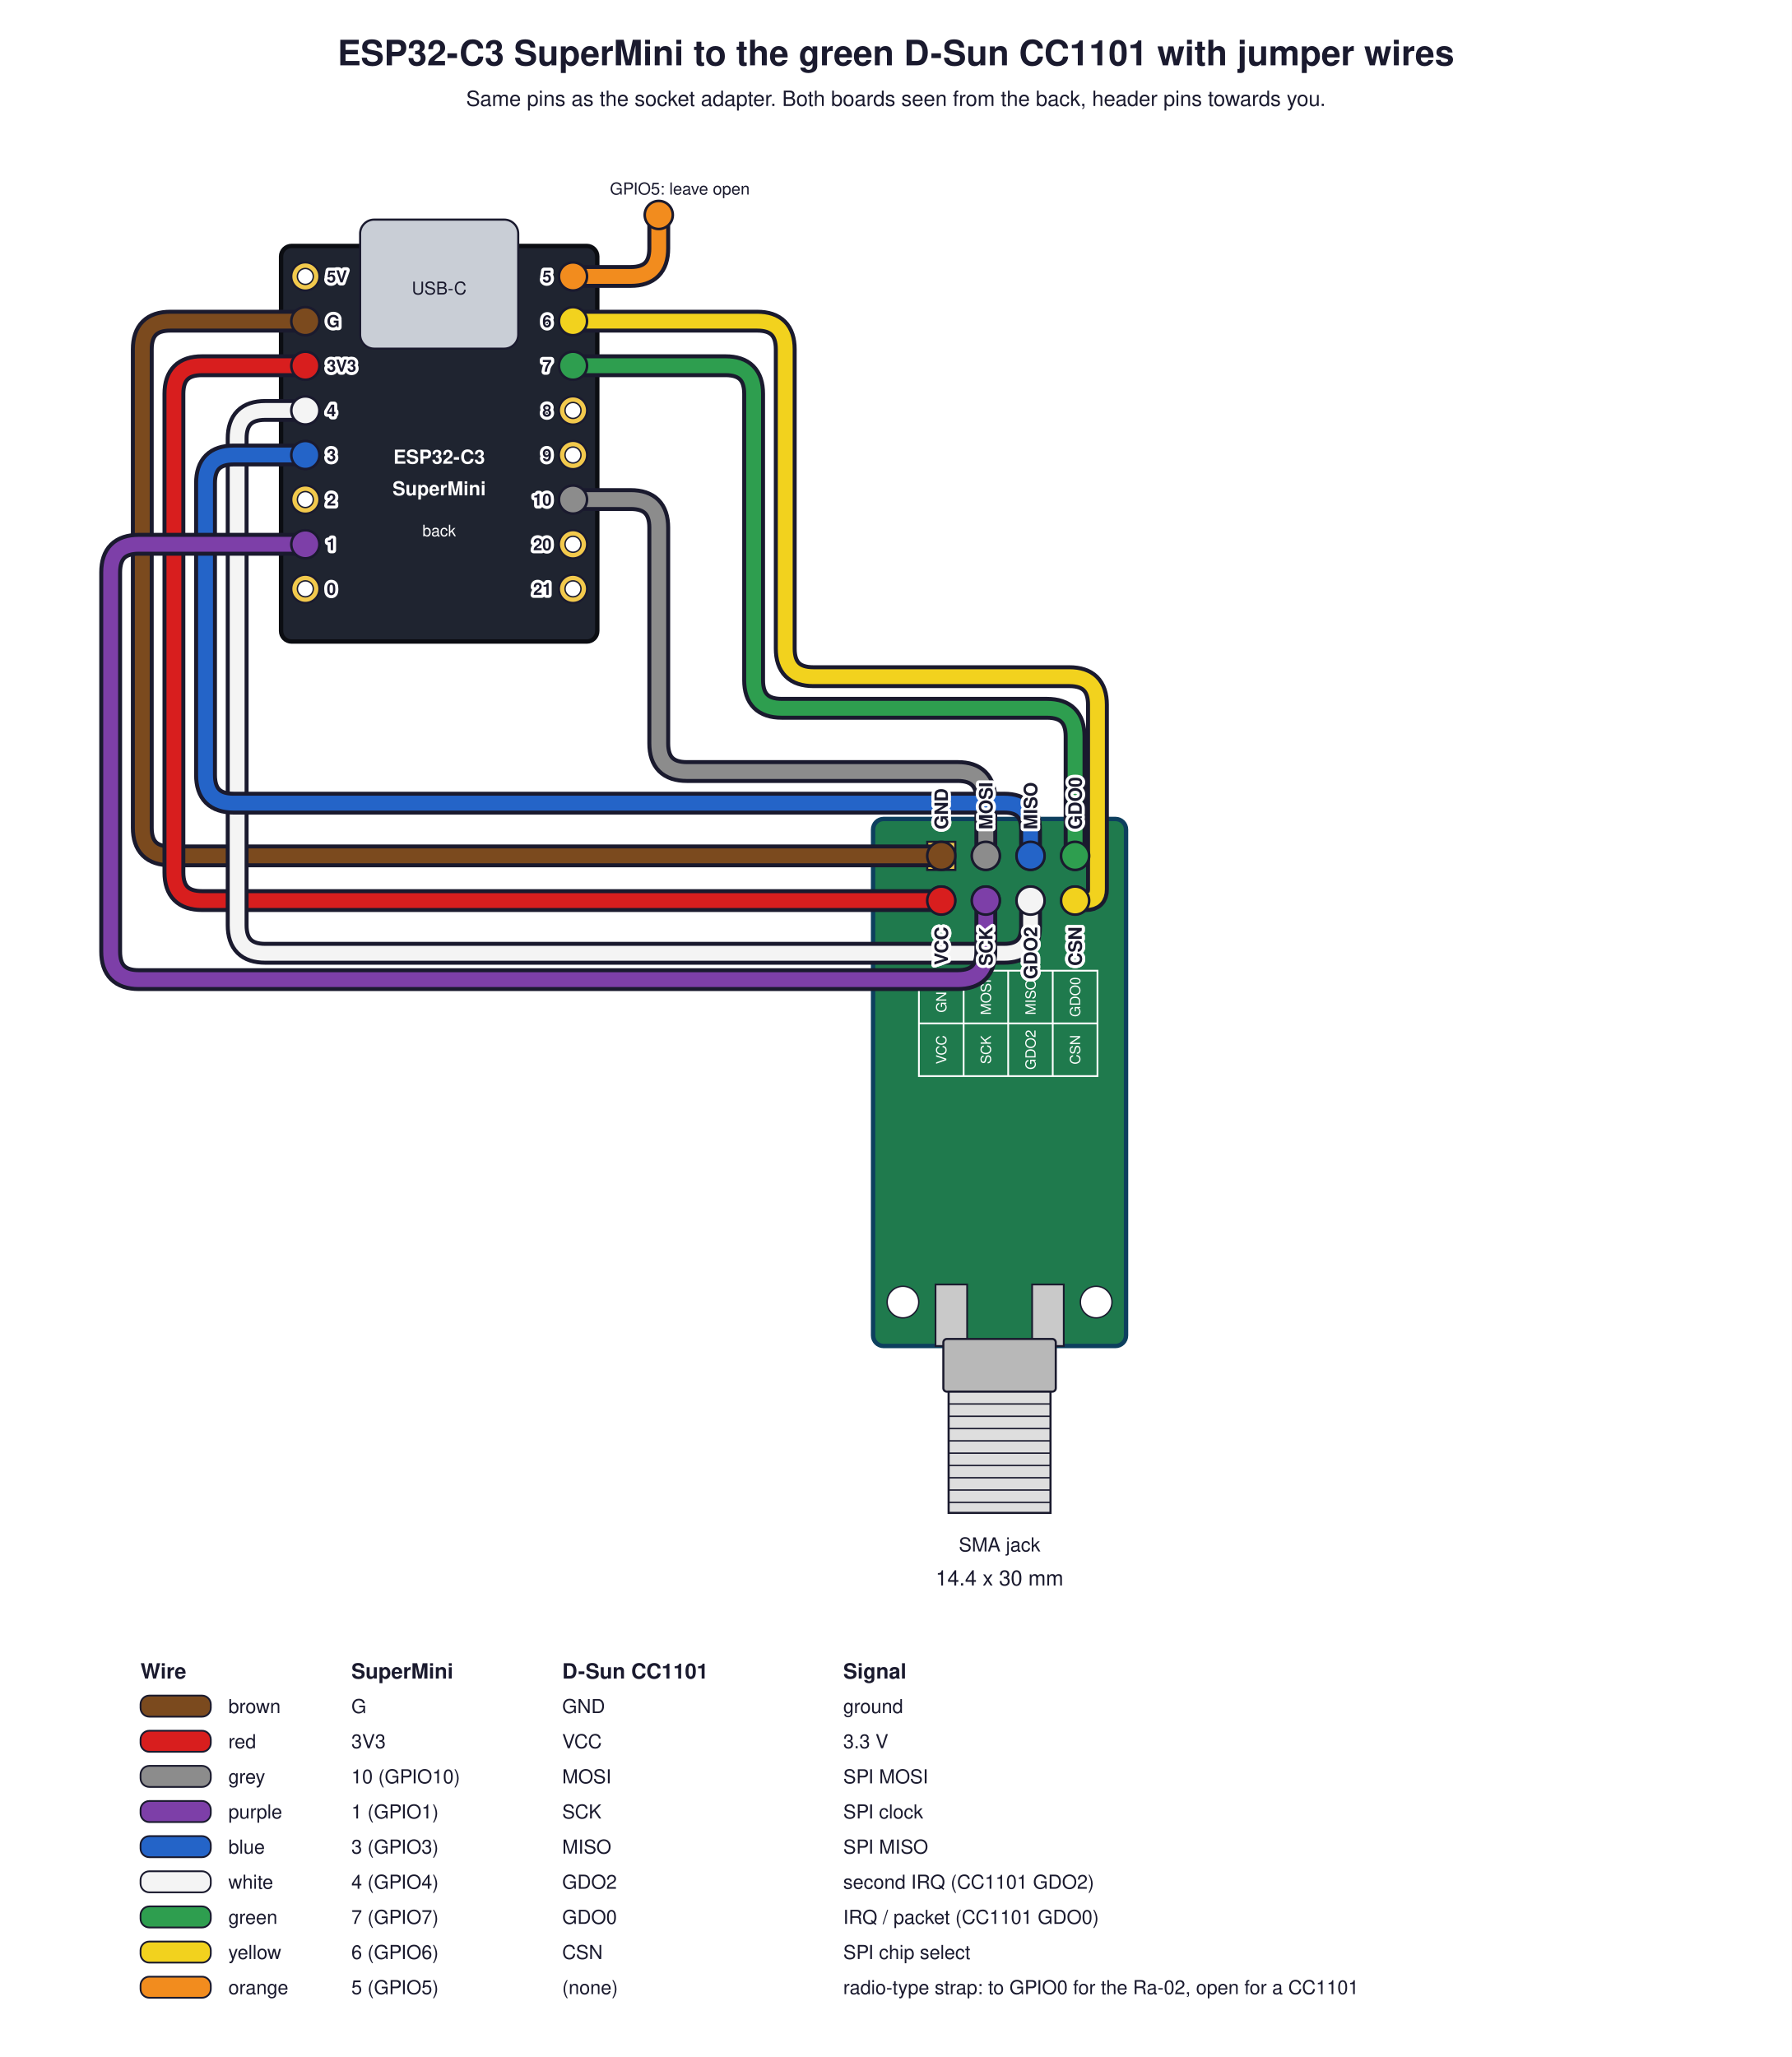
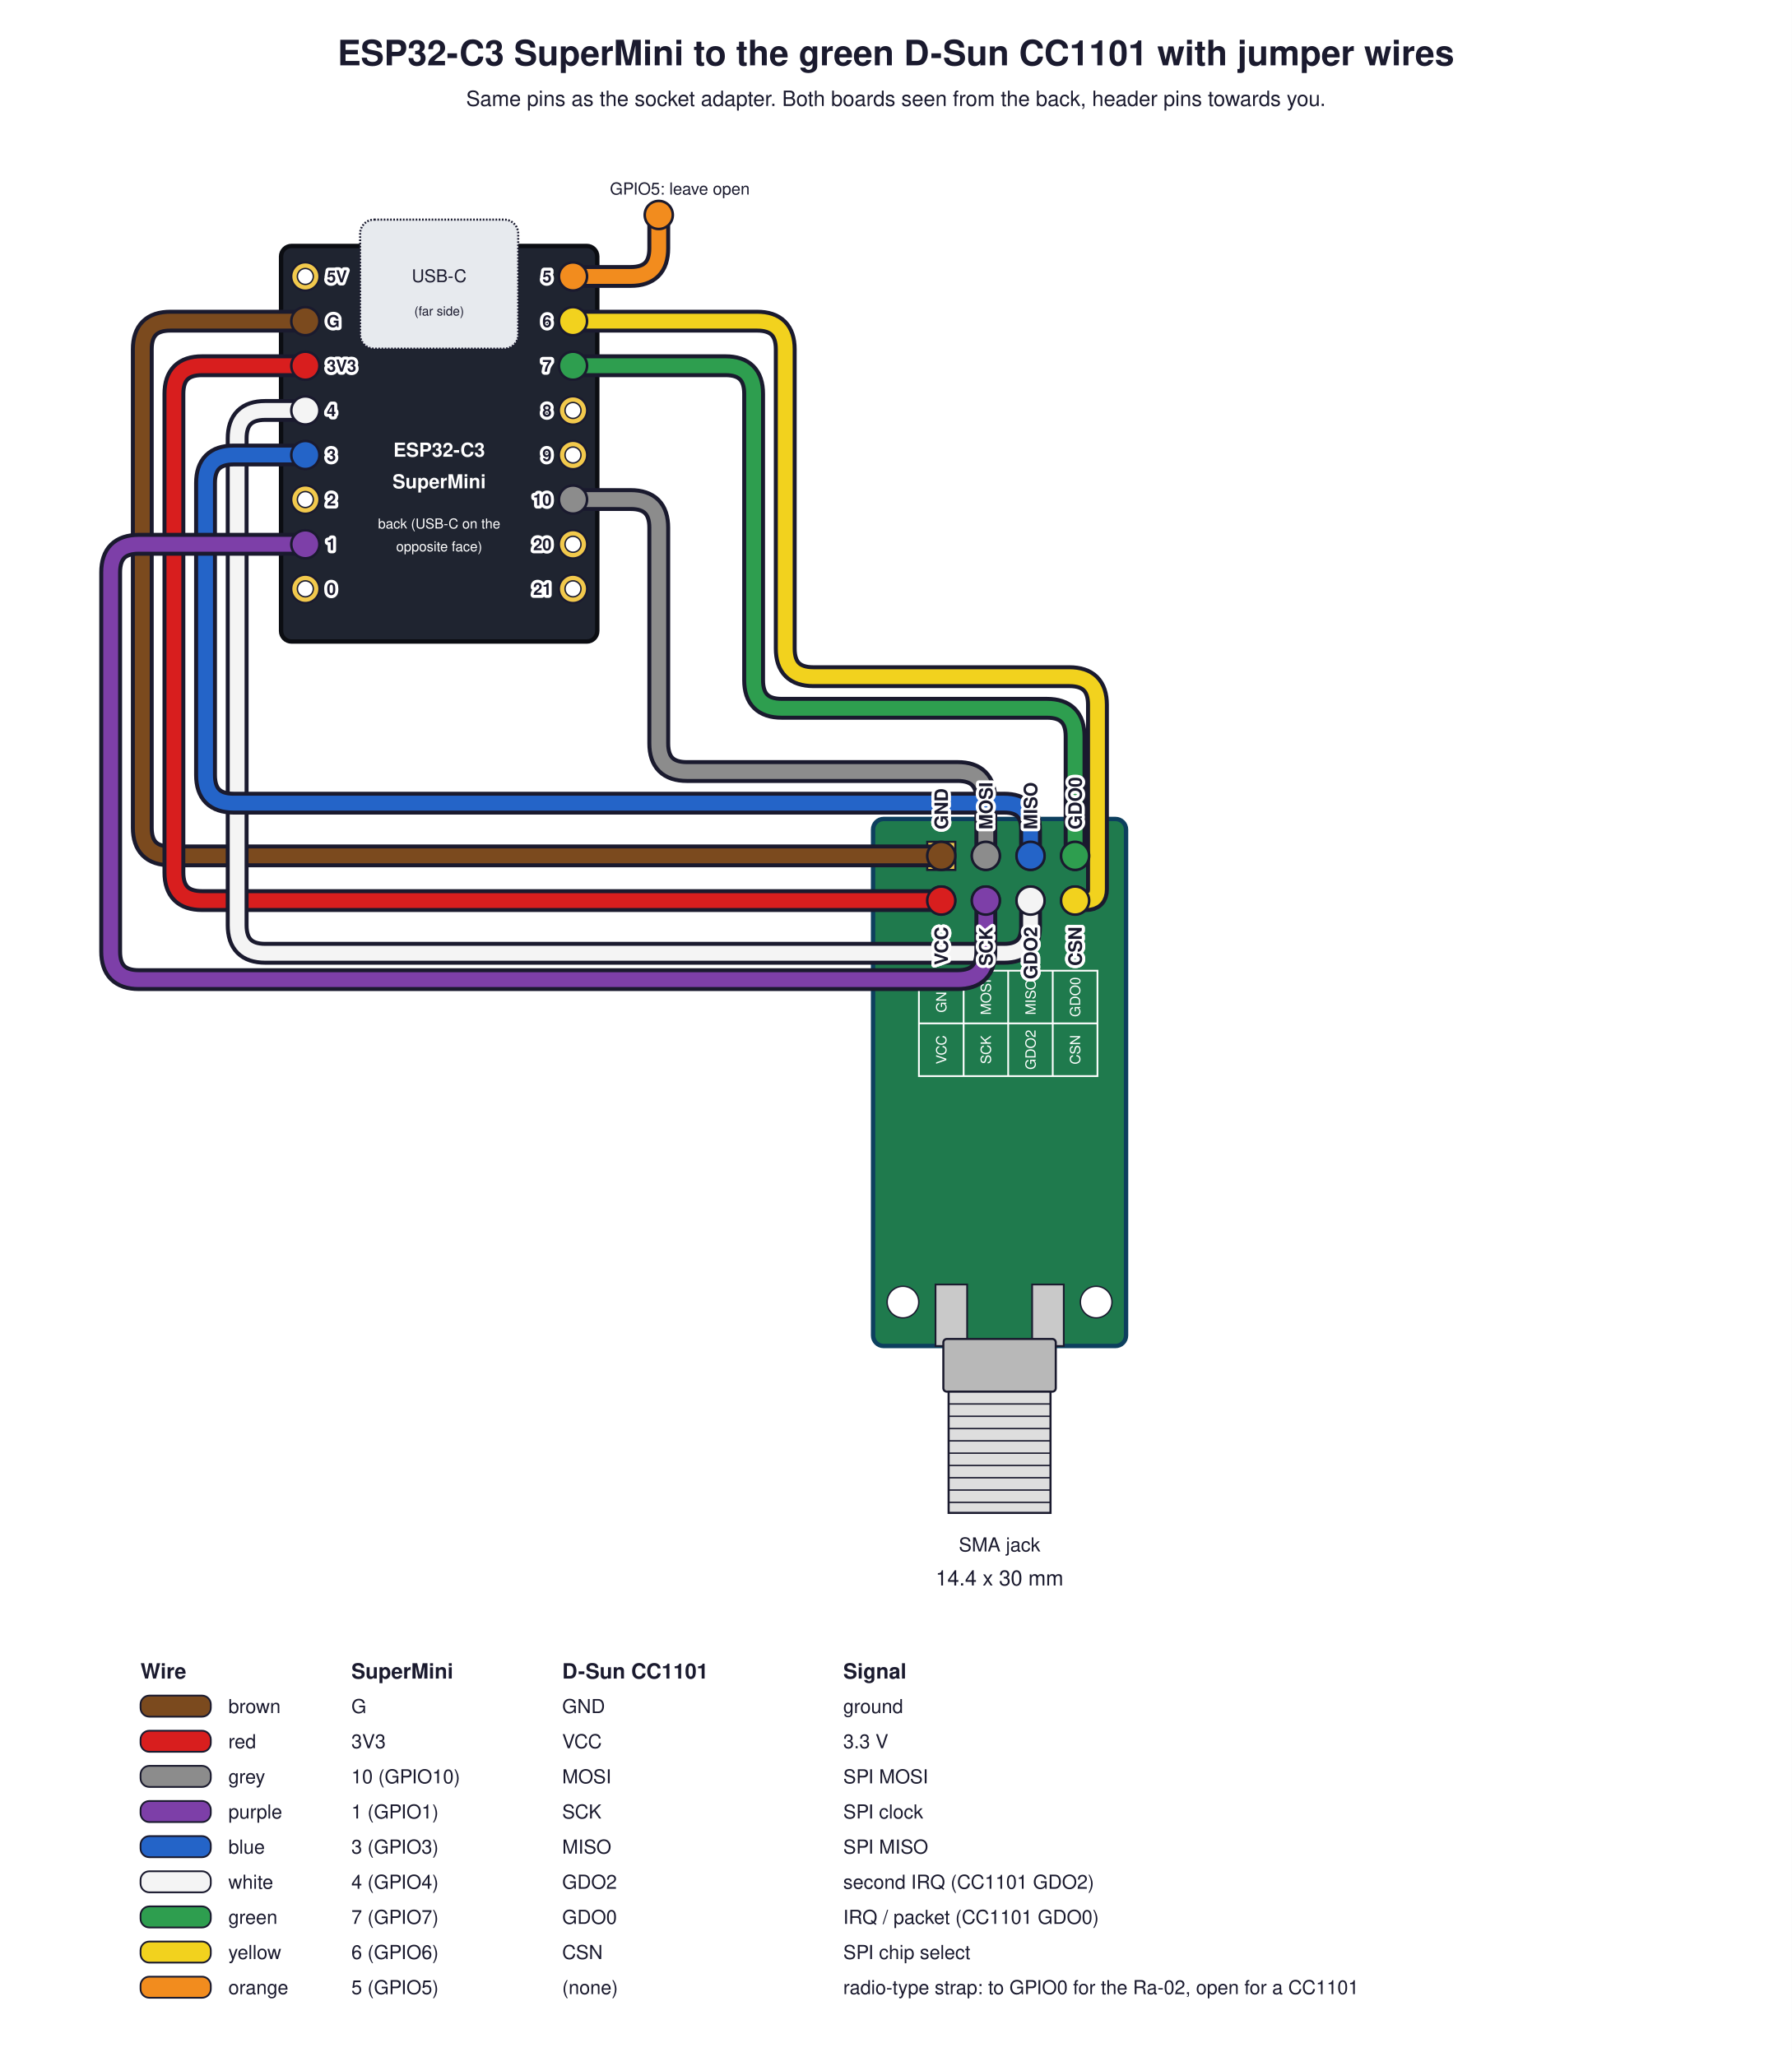
<svg xmlns="http://www.w3.org/2000/svg" width="1122" height="1288" viewBox="0 0 1122 1288">
  <rect width="100%" height="100%" fill="#ffffff" />
  <text x="561.0" y="33.0" font-size="22.0" font-family="Helvetica, Arial, sans-serif" font-weight="bold" fill="#1a1a2e" text-anchor="middle" dy="0.36em">ESP32-C3 SuperMini to the green D-Sun CC1101 with jumper wires</text>
  <text x="561.0" y="61.6" font-size="13.2" font-family="Helvetica, Arial, sans-serif" fill="#1a1a2e" text-anchor="middle" dy="0.36em">Same pins as the socket adapter. Both boards seen from the back, header pins towards you.</text>
  <g transform="translate(546.7 512.8)">
    <text x="79.2" y="0.0" font-size="0.0" font-family="Helvetica, Arial, sans-serif" font-weight="bold" fill="#1a1a2e" text-anchor="middle" />
    <rect x="0.0" y="0.0" width="158.4" height="330.0" rx="6.6" fill="#1f7a4d" stroke="#0d3f5e" stroke-width="2.75" />
    <text x="79.2" y="475.2" font-size="13.2" font-family="Helvetica, Arial, sans-serif" font-weight="normal" fill="#1a1a2e" text-anchor="middle" dy="0.36em">14.4 x 30 mm</text>
    <rect x="33.9" y="14.3" width="17.6" height="17.6" rx="0.0" fill="#f2c94c" stroke="#1a1a2e" stroke-width="1.32" />
    <circle cx="42.7" cy="23.1" r="5.0" fill="#ffffff" stroke="#1a1a2e" stroke-width="0.88" />
    <text x="42.7" y="23.1" font-size="8.2" font-family="Helvetica, Arial, sans-serif" font-weight="bold" fill="#1a1a2e" text-anchor="middle" dy="0.36em">1</text>
    <text x="42.7" y="6.6" font-size="11.6" font-family="Helvetica, Arial, sans-serif" font-weight="bold" fill="#1a1a2e" text-anchor="start" dy="0.36em" transform="rotate(-90 42.7 6.6)" stroke="#ffffff" stroke-width="3.8" paint-order="stroke" stroke-linejoin="round">GND</text>
    <circle cx="42.7" cy="51.0" r="8.8" fill="#f2c94c" stroke="#1a1a2e" stroke-width="1.32" />
    <circle cx="42.7" cy="51.0" r="5.0" fill="#ffffff" stroke="#1a1a2e" stroke-width="0.88" />
    <text x="42.7" y="51.0" font-size="8.2" font-family="Helvetica, Arial, sans-serif" font-weight="bold" fill="#1a1a2e" text-anchor="middle" dy="0.36em">2</text>
    <text x="42.7" y="67.5" font-size="11.6" font-family="Helvetica, Arial, sans-serif" font-weight="bold" fill="#1a1a2e" text-anchor="end" dy="0.36em" transform="rotate(-90 42.7 67.5)" stroke="#ffffff" stroke-width="3.8" paint-order="stroke" stroke-linejoin="round">VCC</text>
    <circle cx="70.6" cy="23.1" r="8.8" fill="#f2c94c" stroke="#1a1a2e" stroke-width="1.32" />
    <circle cx="70.6" cy="23.1" r="5.0" fill="#ffffff" stroke="#1a1a2e" stroke-width="0.88" />
    <text x="70.6" y="23.1" font-size="8.2" font-family="Helvetica, Arial, sans-serif" font-weight="bold" fill="#1a1a2e" text-anchor="middle" dy="0.36em">3</text>
    <text x="70.6" y="6.6" font-size="11.6" font-family="Helvetica, Arial, sans-serif" font-weight="bold" fill="#1a1a2e" text-anchor="start" dy="0.36em" transform="rotate(-90 70.6 6.6)" stroke="#ffffff" stroke-width="3.8" paint-order="stroke" stroke-linejoin="round">MOSI</text>
    <circle cx="70.6" cy="51.0" r="8.8" fill="#f2c94c" stroke="#1a1a2e" stroke-width="1.32" />
    <circle cx="70.6" cy="51.0" r="5.0" fill="#ffffff" stroke="#1a1a2e" stroke-width="0.88" />
    <text x="70.6" y="51.0" font-size="8.2" font-family="Helvetica, Arial, sans-serif" font-weight="bold" fill="#1a1a2e" text-anchor="middle" dy="0.36em">4</text>
    <text x="70.6" y="67.5" font-size="11.6" font-family="Helvetica, Arial, sans-serif" font-weight="bold" fill="#1a1a2e" text-anchor="end" dy="0.36em" transform="rotate(-90 70.6 67.5)" stroke="#ffffff" stroke-width="3.8" paint-order="stroke" stroke-linejoin="round">SCK</text>
    <circle cx="98.6" cy="23.1" r="8.8" fill="#f2c94c" stroke="#1a1a2e" stroke-width="1.32" />
    <circle cx="98.6" cy="23.1" r="5.0" fill="#ffffff" stroke="#1a1a2e" stroke-width="0.88" />
    <text x="98.6" y="23.1" font-size="8.2" font-family="Helvetica, Arial, sans-serif" font-weight="bold" fill="#1a1a2e" text-anchor="middle" dy="0.36em">5</text>
    <text x="98.6" y="6.6" font-size="11.6" font-family="Helvetica, Arial, sans-serif" font-weight="bold" fill="#1a1a2e" text-anchor="start" dy="0.36em" transform="rotate(-90 98.6 6.6)" stroke="#ffffff" stroke-width="3.8" paint-order="stroke" stroke-linejoin="round">MISO</text>
    <circle cx="98.6" cy="51.0" r="8.8" fill="#f2c94c" stroke="#1a1a2e" stroke-width="1.32" />
    <circle cx="98.6" cy="51.0" r="5.0" fill="#ffffff" stroke="#1a1a2e" stroke-width="0.88" />
    <text x="98.6" y="51.0" font-size="8.2" font-family="Helvetica, Arial, sans-serif" font-weight="bold" fill="#1a1a2e" text-anchor="middle" dy="0.36em">6</text>
    <text x="98.6" y="67.5" font-size="11.6" font-family="Helvetica, Arial, sans-serif" font-weight="bold" fill="#1a1a2e" text-anchor="end" dy="0.36em" transform="rotate(-90 98.6 67.5)" stroke="#ffffff" stroke-width="3.8" paint-order="stroke" stroke-linejoin="round">GDO2</text>
    <circle cx="126.5" cy="23.1" r="8.8" fill="#f2c94c" stroke="#1a1a2e" stroke-width="1.32" />
    <circle cx="126.5" cy="23.1" r="5.0" fill="#ffffff" stroke="#1a1a2e" stroke-width="0.88" />
    <text x="126.5" y="23.1" font-size="8.2" font-family="Helvetica, Arial, sans-serif" font-weight="bold" fill="#1a1a2e" text-anchor="middle" dy="0.36em">7</text>
    <text x="126.5" y="6.6" font-size="11.6" font-family="Helvetica, Arial, sans-serif" font-weight="bold" fill="#1a1a2e" text-anchor="start" dy="0.36em" transform="rotate(-90 126.5 6.6)" stroke="#ffffff" stroke-width="3.8" paint-order="stroke" stroke-linejoin="round">GDO0</text>
    <circle cx="126.5" cy="51.0" r="8.8" fill="#f2c94c" stroke="#1a1a2e" stroke-width="1.32" />
    <circle cx="126.5" cy="51.0" r="5.0" fill="#ffffff" stroke="#1a1a2e" stroke-width="0.88" />
    <text x="126.5" y="51.0" font-size="8.2" font-family="Helvetica, Arial, sans-serif" font-weight="bold" fill="#1a1a2e" text-anchor="middle" dy="0.36em">8</text>
    <text x="126.5" y="67.5" font-size="11.6" font-family="Helvetica, Arial, sans-serif" font-weight="bold" fill="#1a1a2e" text-anchor="end" dy="0.36em" transform="rotate(-90 126.5 67.5)" stroke="#ffffff" stroke-width="3.8" paint-order="stroke" stroke-linejoin="round">CSN</text>
    <circle cx="139.7" cy="302.5" r="9.9" fill="#ffffff" stroke="#1a1a2e" stroke-width="0.88" />
    <circle cx="18.7" cy="302.5" r="9.9" fill="#ffffff" stroke="#1a1a2e" stroke-width="0.88" />
    <rect x="28.7" y="95.0" width="111.8" height="66.0" rx="0.0" fill="none" stroke="#ffffff" stroke-width="1.10" />
    <line x1="140.5" y1="128.0" x2="28.7" y2="128.0" stroke="#ffffff" stroke-width="1.10" />
    <line x1="56.7" y1="95.0" x2="56.7" y2="161.0" stroke="#ffffff" stroke-width="1.10" />
    <line x1="84.6" y1="95.0" x2="84.6" y2="161.0" stroke="#ffffff" stroke-width="1.10" />
    <line x1="112.5" y1="95.0" x2="112.5" y2="161.0" stroke="#ffffff" stroke-width="1.10" />
    <text x="42.7" y="111.5" font-size="8.8" font-family="Helvetica, Arial, sans-serif" font-weight="normal" fill="#ffffff" text-anchor="middle" dy="0.36em" transform="rotate(-90 42.7 111.5)">GND</text>
    <text x="42.7" y="144.5" font-size="8.8" font-family="Helvetica, Arial, sans-serif" font-weight="normal" fill="#ffffff" text-anchor="middle" dy="0.36em" transform="rotate(-90 42.7 144.5)">VCC</text>
    <text x="70.6" y="111.5" font-size="8.8" font-family="Helvetica, Arial, sans-serif" font-weight="normal" fill="#ffffff" text-anchor="middle" dy="0.36em" transform="rotate(-90 70.6 111.5)">MOSI</text>
    <text x="70.6" y="144.5" font-size="8.8" font-family="Helvetica, Arial, sans-serif" font-weight="normal" fill="#ffffff" text-anchor="middle" dy="0.36em" transform="rotate(-90 70.6 144.5)">SCK</text>
    <text x="98.6" y="111.5" font-size="8.8" font-family="Helvetica, Arial, sans-serif" font-weight="normal" fill="#ffffff" text-anchor="middle" dy="0.36em" transform="rotate(-90 98.6 111.5)">MISO</text>
    <text x="98.6" y="144.5" font-size="8.8" font-family="Helvetica, Arial, sans-serif" font-weight="normal" fill="#ffffff" text-anchor="middle" dy="0.36em" transform="rotate(-90 98.6 144.5)">GDO2</text>
    <text x="126.5" y="111.5" font-size="8.8" font-family="Helvetica, Arial, sans-serif" font-weight="normal" fill="#ffffff" text-anchor="middle" dy="0.36em" transform="rotate(-90 126.5 111.5)">GDO0</text>
    <text x="126.5" y="144.5" font-size="8.8" font-family="Helvetica, Arial, sans-serif" font-weight="normal" fill="#ffffff" text-anchor="middle" dy="0.36em" transform="rotate(-90 126.5 144.5)">CSN</text>
    <rect x="99.6" y="291.5" width="19.8" height="38.5" rx="0.0" fill="#c9c9c9" stroke="#1a1a2e" stroke-width="1.10" />
    <rect x="39.1" y="291.5" width="19.8" height="38.5" rx="0.0" fill="#c9c9c9" stroke="#1a1a2e" stroke-width="1.10" />
    <rect x="44.0" y="325.6" width="70.4" height="33.0" rx="2.2" fill="#b8b8b8" stroke="#1a1a2e" stroke-width="1.32" />
    <rect x="47.3" y="358.6" width="63.8" height="75.9" rx="0.0" fill="#dedede" stroke="#1a1a2e" stroke-width="1.32" />
    <line x1="111.1" y1="366.3" x2="47.3" y2="366.3" stroke="#1a1a2e" stroke-width="0.88" />
    <line x1="111.1" y1="374.0" x2="47.3" y2="374.0" stroke="#1a1a2e" stroke-width="0.88" />
    <line x1="111.1" y1="381.7" x2="47.3" y2="381.7" stroke="#1a1a2e" stroke-width="0.88" />
    <line x1="111.1" y1="389.4" x2="47.3" y2="389.4" stroke="#1a1a2e" stroke-width="0.88" />
    <line x1="111.1" y1="397.1" x2="47.3" y2="397.1" stroke="#1a1a2e" stroke-width="0.88" />
    <line x1="111.1" y1="404.8" x2="47.3" y2="404.8" stroke="#1a1a2e" stroke-width="0.88" />
    <line x1="111.1" y1="412.5" x2="47.3" y2="412.5" stroke="#1a1a2e" stroke-width="0.88" />
    <line x1="111.1" y1="420.2" x2="47.3" y2="420.2" stroke="#1a1a2e" stroke-width="0.88" />
    <line x1="111.1" y1="427.9" x2="47.3" y2="427.9" stroke="#1a1a2e" stroke-width="0.88" />
    <text x="79.2" y="454.3" font-size="12.1" font-family="Helvetica, Arial, sans-serif" font-weight="normal" fill="#1a1a2e" text-anchor="middle" dy="0.36em">SMA jack</text>
  </g>
  <g transform="translate(176.0 154.0)">
    <text x="99.0" y="0.0" font-size="0.0" font-family="Helvetica, Arial, sans-serif" font-weight="bold" fill="#1a1a2e" text-anchor="middle" />
    <rect x="0.0" y="0.0" width="198.0" height="247.7" rx="6.6" fill="#1f2430" stroke="#0b0d12" stroke-width="2.75" />
-     <rect x="49.5" y="-16.5" width="99.0" height="80.8" rx="8.8" fill="#c9ced6" stroke="#1a1a2e" stroke-width="1.32" />
-     <text x="99.0" y="26.4" font-size="11.0" font-family="Helvetica, Arial, sans-serif" font-weight="normal" fill="#1a1a2e" text-anchor="middle" dy="0.36em">USB-C</text>
-     <text x="99.0" y="132.0" font-size="12.1" font-family="Helvetica, Arial, sans-serif" font-weight="bold" fill="#ffffff" text-anchor="middle" dy="0.36em">ESP32-C3</text>
-     <text x="99.0" y="151.8" font-size="12.1" font-family="Helvetica, Arial, sans-serif" font-weight="bold" fill="#ffffff" text-anchor="middle" dy="0.36em">SuperMini</text>
-     <text x="99.0" y="178.2" font-size="9.9" font-family="Helvetica, Arial, sans-serif" font-weight="normal" fill="#ffffff" text-anchor="middle" dy="0.36em">back</text>
+     <rect x="49.5" y="-16.5" width="99.0" height="80.8" rx="8.8" fill="#e7eaee" stroke="#1a1a2e" stroke-width="1.32" stroke-dasharray="1 1" />
+     <text x="99.0" y="18.7" font-size="11.0" font-family="Helvetica, Arial, sans-serif" font-weight="normal" fill="#1a1a2e" text-anchor="middle" dy="0.36em">USB-C</text>
+     <text x="99.0" y="40.7" font-size="7.9" font-family="Helvetica, Arial, sans-serif" font-weight="normal" fill="#1a1a2e" text-anchor="middle" dy="0.36em">(far side)</text>
+     <text x="99.0" y="127.6" font-size="12.1" font-family="Helvetica, Arial, sans-serif" font-weight="bold" fill="#ffffff" text-anchor="middle" dy="0.36em">ESP32-C3</text>
+     <text x="99.0" y="147.4" font-size="12.1" font-family="Helvetica, Arial, sans-serif" font-weight="bold" fill="#ffffff" text-anchor="middle" dy="0.36em">SuperMini</text>
+     <text x="99.0" y="173.8" font-size="8.6" font-family="Helvetica, Arial, sans-serif" font-weight="normal" fill="#ffffff" text-anchor="middle" dy="0.36em">back (USB-C on the</text>
+     <text x="99.0" y="188.1" font-size="8.6" font-family="Helvetica, Arial, sans-serif" font-weight="normal" fill="#ffffff" text-anchor="middle" dy="0.36em">opposite face)</text>
    <circle cx="182.8" cy="19.1" r="8.8" fill="#f2c94c" stroke="#1a1a2e" stroke-width="1.32" />
    <circle cx="182.8" cy="19.1" r="5.0" fill="#ffffff" stroke="#1a1a2e" stroke-width="0.88" />
    <text x="169.4" y="19.1" font-size="10.4" font-family="Helvetica, Arial, sans-serif" font-weight="bold" fill="#ffffff" text-anchor="end" dy="0.36em">5</text>
    <circle cx="15.2" cy="19.1" r="8.8" fill="#f2c94c" stroke="#1a1a2e" stroke-width="1.32" />
    <circle cx="15.2" cy="19.1" r="5.0" fill="#ffffff" stroke="#1a1a2e" stroke-width="0.88" />
    <text x="28.6" y="19.1" font-size="10.4" font-family="Helvetica, Arial, sans-serif" font-weight="bold" fill="#ffffff" text-anchor="start" dy="0.36em">5V</text>
    <circle cx="182.8" cy="47.1" r="8.8" fill="#f2c94c" stroke="#1a1a2e" stroke-width="1.32" />
    <circle cx="182.8" cy="47.1" r="5.0" fill="#ffffff" stroke="#1a1a2e" stroke-width="0.88" />
    <text x="169.4" y="47.1" font-size="10.4" font-family="Helvetica, Arial, sans-serif" font-weight="bold" fill="#ffffff" text-anchor="end" dy="0.36em">6</text>
    <circle cx="15.2" cy="47.1" r="8.8" fill="#f2c94c" stroke="#1a1a2e" stroke-width="1.32" />
    <circle cx="15.2" cy="47.1" r="5.0" fill="#ffffff" stroke="#1a1a2e" stroke-width="0.88" />
    <text x="28.6" y="47.1" font-size="10.4" font-family="Helvetica, Arial, sans-serif" font-weight="bold" fill="#ffffff" text-anchor="start" dy="0.36em">G</text>
    <circle cx="182.8" cy="75.0" r="8.8" fill="#f2c94c" stroke="#1a1a2e" stroke-width="1.32" />
    <circle cx="182.8" cy="75.0" r="5.0" fill="#ffffff" stroke="#1a1a2e" stroke-width="0.88" />
    <text x="169.4" y="75.0" font-size="10.4" font-family="Helvetica, Arial, sans-serif" font-weight="bold" fill="#ffffff" text-anchor="end" dy="0.36em">7</text>
    <circle cx="15.2" cy="75.0" r="8.8" fill="#f2c94c" stroke="#1a1a2e" stroke-width="1.32" />
    <circle cx="15.2" cy="75.0" r="5.0" fill="#ffffff" stroke="#1a1a2e" stroke-width="0.88" />
    <text x="28.6" y="75.0" font-size="10.4" font-family="Helvetica, Arial, sans-serif" font-weight="bold" fill="#ffffff" text-anchor="start" dy="0.36em">3V3</text>
    <circle cx="182.8" cy="103.0" r="8.8" fill="#f2c94c" stroke="#1a1a2e" stroke-width="1.32" />
    <circle cx="182.8" cy="103.0" r="5.0" fill="#ffffff" stroke="#1a1a2e" stroke-width="0.88" />
    <text x="169.4" y="103.0" font-size="10.4" font-family="Helvetica, Arial, sans-serif" font-weight="bold" fill="#ffffff" text-anchor="end" dy="0.36em">8</text>
    <circle cx="15.2" cy="103.0" r="8.8" fill="#f2c94c" stroke="#1a1a2e" stroke-width="1.32" />
    <circle cx="15.2" cy="103.0" r="5.0" fill="#ffffff" stroke="#1a1a2e" stroke-width="0.88" />
    <text x="28.6" y="103.0" font-size="10.4" font-family="Helvetica, Arial, sans-serif" font-weight="bold" fill="#ffffff" text-anchor="start" dy="0.36em">4</text>
    <circle cx="182.8" cy="130.9" r="8.8" fill="#f2c94c" stroke="#1a1a2e" stroke-width="1.32" />
    <circle cx="182.8" cy="130.9" r="5.0" fill="#ffffff" stroke="#1a1a2e" stroke-width="0.88" />
    <text x="169.4" y="130.9" font-size="10.4" font-family="Helvetica, Arial, sans-serif" font-weight="bold" fill="#ffffff" text-anchor="end" dy="0.36em">9</text>
    <circle cx="15.2" cy="130.9" r="8.8" fill="#f2c94c" stroke="#1a1a2e" stroke-width="1.32" />
    <circle cx="15.2" cy="130.9" r="5.0" fill="#ffffff" stroke="#1a1a2e" stroke-width="0.88" />
    <text x="28.6" y="130.9" font-size="10.4" font-family="Helvetica, Arial, sans-serif" font-weight="bold" fill="#ffffff" text-anchor="start" dy="0.36em">3</text>
    <circle cx="182.8" cy="158.8" r="8.8" fill="#f2c94c" stroke="#1a1a2e" stroke-width="1.32" />
    <circle cx="182.8" cy="158.8" r="5.0" fill="#ffffff" stroke="#1a1a2e" stroke-width="0.88" />
    <text x="169.4" y="158.8" font-size="10.4" font-family="Helvetica, Arial, sans-serif" font-weight="bold" fill="#ffffff" text-anchor="end" dy="0.36em">10</text>
    <circle cx="15.2" cy="158.8" r="8.8" fill="#f2c94c" stroke="#1a1a2e" stroke-width="1.32" />
    <circle cx="15.2" cy="158.8" r="5.0" fill="#ffffff" stroke="#1a1a2e" stroke-width="0.88" />
    <text x="28.6" y="158.8" font-size="10.4" font-family="Helvetica, Arial, sans-serif" font-weight="bold" fill="#ffffff" text-anchor="start" dy="0.36em">2</text>
    <circle cx="182.8" cy="186.8" r="8.8" fill="#f2c94c" stroke="#1a1a2e" stroke-width="1.32" />
    <circle cx="182.8" cy="186.8" r="5.0" fill="#ffffff" stroke="#1a1a2e" stroke-width="0.88" />
    <text x="169.4" y="186.8" font-size="10.4" font-family="Helvetica, Arial, sans-serif" font-weight="bold" fill="#ffffff" text-anchor="end" dy="0.36em">20</text>
    <circle cx="15.2" cy="186.8" r="8.8" fill="#f2c94c" stroke="#1a1a2e" stroke-width="1.32" />
    <circle cx="15.2" cy="186.8" r="5.0" fill="#ffffff" stroke="#1a1a2e" stroke-width="0.88" />
    <text x="28.6" y="186.8" font-size="10.4" font-family="Helvetica, Arial, sans-serif" font-weight="bold" fill="#ffffff" text-anchor="start" dy="0.36em">1</text>
    <circle cx="182.8" cy="214.7" r="8.8" fill="#f2c94c" stroke="#1a1a2e" stroke-width="1.32" />
    <circle cx="182.8" cy="214.7" r="5.0" fill="#ffffff" stroke="#1a1a2e" stroke-width="0.88" />
    <text x="169.4" y="214.7" font-size="10.4" font-family="Helvetica, Arial, sans-serif" font-weight="bold" fill="#ffffff" text-anchor="end" dy="0.36em">21</text>
    <circle cx="15.2" cy="214.7" r="8.8" fill="#f2c94c" stroke="#1a1a2e" stroke-width="1.32" />
    <circle cx="15.2" cy="214.7" r="5.0" fill="#ffffff" stroke="#1a1a2e" stroke-width="0.88" />
    <text x="28.6" y="214.7" font-size="10.4" font-family="Helvetica, Arial, sans-serif" font-weight="bold" fill="#ffffff" text-anchor="start" dy="0.36em">0</text>
  </g>
  <path d="M 358.8 201.1 L 474.1 201.1 Q 491.7 201.1 491.7 218.7 L 491.7 406.1 Q 491.7 423.7 509.3 423.7 L 669.6 423.7 Q 687.2 423.7 687.2 441.3 L 687.2 556.9 Q 687.2 563.9 680.2 563.9 L 673.2 563.9" fill="none" stroke="#1a1a2e" stroke-width="14.3" stroke-linecap="round" />
  <path d="M 358.8 201.1 L 474.1 201.1 Q 491.7 201.1 491.7 218.7 L 491.7 406.1 Q 491.7 423.7 509.3 423.7 L 669.6 423.7 Q 687.2 423.7 687.2 441.3 L 687.2 556.9 Q 687.2 563.9 680.2 563.9 L 673.2 563.9" fill="none" stroke="#f2d21e" stroke-width="9.3" stroke-linecap="round" />
  <circle cx="358.8" cy="201.1" r="8.8" fill="#f2d21e" stroke="#1a1a2e" stroke-width="1.6" />
  <circle cx="673.2" cy="563.9" r="8.8" fill="#f2d21e" stroke="#1a1a2e" stroke-width="1.6" />
  <path d="M 358.8 229.0 L 454.3 229.0 Q 471.9 229.0 471.9 246.6 L 471.9 425.9 Q 471.9 443.5 489.5 443.5 L 655.6 443.5 Q 673.2 443.5 673.2 461.1 L 673.2 535.9" fill="none" stroke="#1a1a2e" stroke-width="14.3" stroke-linecap="round" />
  <path d="M 358.8 229.0 L 454.3 229.0 Q 471.9 229.0 471.9 246.6 L 471.9 425.9 Q 471.9 443.5 489.5 443.5 L 655.6 443.5 Q 673.2 443.5 673.2 461.1 L 673.2 535.9" fill="none" stroke="#2e9e4f" stroke-width="9.3" stroke-linecap="round" />
  <circle cx="358.8" cy="229.0" r="8.8" fill="#2e9e4f" stroke="#1a1a2e" stroke-width="1.6" />
  <circle cx="673.2" cy="535.9" r="8.8" fill="#2e9e4f" stroke="#1a1a2e" stroke-width="1.6" />
  <path d="M 358.8 312.8 L 394.9 312.8 Q 412.5 312.8 412.5 330.4 L 412.5 465.5 Q 412.5 483.1 430.1 483.1 L 599.7 483.1 Q 617.3 483.1 617.3 500.7 L 617.3 535.9" fill="none" stroke="#1a1a2e" stroke-width="14.3" stroke-linecap="round" />
  <path d="M 358.8 312.8 L 394.9 312.8 Q 412.5 312.8 412.5 330.4 L 412.5 465.5 Q 412.5 483.1 430.1 483.1 L 599.7 483.1 Q 617.3 483.1 617.3 500.7 L 617.3 535.9" fill="none" stroke="#8c8c8c" stroke-width="9.3" stroke-linecap="round" />
  <circle cx="358.8" cy="312.8" r="8.8" fill="#8c8c8c" stroke="#1a1a2e" stroke-width="1.6" />
  <circle cx="617.3" cy="535.9" r="8.8" fill="#8c8c8c" stroke="#1a1a2e" stroke-width="1.6" />
  <path d="M 191.2 201.1 L 106.7 201.1 Q 89.1 201.1 89.1 218.7 L 89.1 518.3 Q 89.1 535.9 106.7 535.9 L 589.4 535.9" fill="none" stroke="#1a1a2e" stroke-width="14.3" stroke-linecap="round" />
  <path d="M 191.2 201.1 L 106.7 201.1 Q 89.1 201.1 89.1 218.7 L 89.1 518.3 Q 89.1 535.9 106.7 535.9 L 589.4 535.9" fill="none" stroke="#7b4a1e" stroke-width="9.3" stroke-linecap="round" />
  <circle cx="191.2" cy="201.1" r="8.8" fill="#7b4a1e" stroke="#1a1a2e" stroke-width="1.6" />
  <circle cx="589.4" cy="535.9" r="8.8" fill="#7b4a1e" stroke="#1a1a2e" stroke-width="1.6" />
  <path d="M 191.2 229.0 L 126.5 229.0 Q 108.9 229.0 108.9 246.6 L 108.9 546.3 Q 108.9 563.9 126.5 563.9 L 589.4 563.9" fill="none" stroke="#1a1a2e" stroke-width="14.3" stroke-linecap="round" />
  <path d="M 191.2 229.0 L 126.5 229.0 Q 108.9 229.0 108.9 246.6 L 108.9 546.3 Q 108.9 563.9 126.5 563.9 L 589.4 563.9" fill="none" stroke="#d81e1e" stroke-width="9.3" stroke-linecap="round" />
  <circle cx="191.2" cy="229.0" r="8.8" fill="#d81e1e" stroke="#1a1a2e" stroke-width="1.6" />
  <circle cx="589.4" cy="563.9" r="8.8" fill="#d81e1e" stroke="#1a1a2e" stroke-width="1.6" />
  <path d="M 191.2 257.0 L 166.1 257.0 Q 148.5 257.0 148.5 274.6 L 148.5 579.3 Q 148.5 596.9 166.1 596.9 L 628.8 596.9 Q 645.3 596.9 645.3 580.4 L 645.3 563.9" fill="none" stroke="#1a1a2e" stroke-width="14.3" stroke-linecap="round" />
  <path d="M 191.2 257.0 L 166.1 257.0 Q 148.5 257.0 148.5 274.6 L 148.5 579.3 Q 148.5 596.9 166.1 596.9 L 628.8 596.9 Q 645.3 596.9 645.3 580.4 L 645.3 563.9" fill="none" stroke="#f4f4f4" stroke-width="9.3" stroke-linecap="round" />
  <circle cx="191.2" cy="257.0" r="8.8" fill="#f4f4f4" stroke="#1a1a2e" stroke-width="1.6" />
  <circle cx="645.3" cy="563.9" r="8.8" fill="#f4f4f4" stroke="#1a1a2e" stroke-width="1.6" />
  <path d="M 191.2 284.9 L 146.3 284.9 Q 128.7 284.9 128.7 302.5 L 128.7 485.3 Q 128.7 502.9 146.3 502.9 L 628.8 502.9 Q 645.3 502.9 645.3 519.4 L 645.3 535.9" fill="none" stroke="#1a1a2e" stroke-width="14.3" stroke-linecap="round" />
  <path d="M 191.2 284.9 L 146.3 284.9 Q 128.7 284.9 128.7 302.5 L 128.7 485.3 Q 128.7 502.9 146.3 502.9 L 628.8 502.9 Q 645.3 502.9 645.3 519.4 L 645.3 535.9" fill="none" stroke="#2464c8" stroke-width="9.3" stroke-linecap="round" />
  <circle cx="191.2" cy="284.9" r="8.8" fill="#2464c8" stroke="#1a1a2e" stroke-width="1.6" />
  <circle cx="645.3" cy="535.9" r="8.8" fill="#2464c8" stroke="#1a1a2e" stroke-width="1.6" />
  <path d="M 191.2 340.8 L 86.9 340.8 Q 69.3 340.8 69.3 358.4 L 69.3 595.8 Q 69.3 613.4 86.9 613.4 L 599.7 613.4 Q 617.3 613.4 617.3 595.8 L 617.3 563.9" fill="none" stroke="#1a1a2e" stroke-width="14.3" stroke-linecap="round" />
  <path d="M 191.2 340.8 L 86.9 340.8 Q 69.3 340.8 69.3 358.4 L 69.3 595.8 Q 69.3 613.4 86.9 613.4 L 599.7 613.4 Q 617.3 613.4 617.3 595.8 L 617.3 563.9" fill="none" stroke="#7d3fa8" stroke-width="9.3" stroke-linecap="round" />
  <circle cx="191.2" cy="340.8" r="8.8" fill="#7d3fa8" stroke="#1a1a2e" stroke-width="1.6" />
  <circle cx="617.3" cy="563.9" r="8.8" fill="#7d3fa8" stroke="#1a1a2e" stroke-width="1.6" />
  <path d="M 358.8 173.1 L 394.9 173.1 Q 412.5 173.1 412.5 155.5 L 412.5 134.6" fill="none" stroke="#1a1a2e" stroke-width="14.3" stroke-linecap="round" />
  <path d="M 358.8 173.1 L 394.9 173.1 Q 412.5 173.1 412.5 155.5 L 412.5 134.6" fill="none" stroke="#f28c1e" stroke-width="9.3" stroke-linecap="round" />
  <circle cx="358.8" cy="173.1" r="8.8" fill="#f28c1e" stroke="#1a1a2e" stroke-width="1.6" />
  <circle cx="412.5" cy="134.6" r="8.8" fill="#f28c1e" stroke="#1a1a2e" stroke-width="1.6" />
  <text x="425.7" y="118.1" font-size="10.4" font-family="Helvetica, Arial, sans-serif" fill="#1a1a2e" text-anchor="middle" dy="0.36em">GPIO5: leave open</text>
  <g transform="translate(546.7 512.8)">
    <text x="79.2" y="0.0" font-size="0.0" font-family="Helvetica, Arial, sans-serif" font-weight="bold" fill="#1a1a2e" text-anchor="middle" />
    <text x="42.7" y="6.6" font-size="11.6" font-family="Helvetica, Arial, sans-serif" font-weight="bold" fill="#1a1a2e" text-anchor="start" dy="0.36em" transform="rotate(-90 42.7 6.6)" stroke="#ffffff" stroke-width="3.8" paint-order="stroke" stroke-linejoin="round">GND</text>
    <text x="42.7" y="67.5" font-size="11.6" font-family="Helvetica, Arial, sans-serif" font-weight="bold" fill="#1a1a2e" text-anchor="end" dy="0.36em" transform="rotate(-90 42.7 67.5)" stroke="#ffffff" stroke-width="3.8" paint-order="stroke" stroke-linejoin="round">VCC</text>
    <text x="70.6" y="6.6" font-size="11.6" font-family="Helvetica, Arial, sans-serif" font-weight="bold" fill="#1a1a2e" text-anchor="start" dy="0.36em" transform="rotate(-90 70.6 6.6)" stroke="#ffffff" stroke-width="3.8" paint-order="stroke" stroke-linejoin="round">MOSI</text>
    <text x="70.6" y="67.5" font-size="11.6" font-family="Helvetica, Arial, sans-serif" font-weight="bold" fill="#1a1a2e" text-anchor="end" dy="0.36em" transform="rotate(-90 70.6 67.5)" stroke="#ffffff" stroke-width="3.8" paint-order="stroke" stroke-linejoin="round">SCK</text>
    <text x="98.6" y="6.6" font-size="11.6" font-family="Helvetica, Arial, sans-serif" font-weight="bold" fill="#1a1a2e" text-anchor="start" dy="0.36em" transform="rotate(-90 98.6 6.6)" stroke="#ffffff" stroke-width="3.8" paint-order="stroke" stroke-linejoin="round">MISO</text>
    <text x="98.6" y="67.5" font-size="11.6" font-family="Helvetica, Arial, sans-serif" font-weight="bold" fill="#1a1a2e" text-anchor="end" dy="0.36em" transform="rotate(-90 98.6 67.5)" stroke="#ffffff" stroke-width="3.8" paint-order="stroke" stroke-linejoin="round">GDO2</text>
    <text x="126.5" y="6.6" font-size="11.6" font-family="Helvetica, Arial, sans-serif" font-weight="bold" fill="#1a1a2e" text-anchor="start" dy="0.36em" transform="rotate(-90 126.5 6.6)" stroke="#ffffff" stroke-width="3.8" paint-order="stroke" stroke-linejoin="round">GDO0</text>
    <text x="126.5" y="67.5" font-size="11.6" font-family="Helvetica, Arial, sans-serif" font-weight="bold" fill="#1a1a2e" text-anchor="end" dy="0.36em" transform="rotate(-90 126.5 67.5)" stroke="#ffffff" stroke-width="3.8" paint-order="stroke" stroke-linejoin="round">CSN</text>
  </g>
  <g transform="translate(176.0 154.0)">
    <text x="99.0" y="0.0" font-size="0.0" font-family="Helvetica, Arial, sans-serif" font-weight="bold" fill="#1a1a2e" text-anchor="middle" />
    <text x="169.4" y="19.1" font-size="10.4" font-family="Helvetica, Arial, sans-serif" font-weight="bold" fill="#1a1a2e" text-anchor="end" dy="0.36em" stroke="#ffffff" stroke-width="3.8" paint-order="stroke" stroke-linejoin="round">5</text>
    <text x="28.6" y="19.1" font-size="10.4" font-family="Helvetica, Arial, sans-serif" font-weight="bold" fill="#1a1a2e" text-anchor="start" dy="0.36em" stroke="#ffffff" stroke-width="3.8" paint-order="stroke" stroke-linejoin="round">5V</text>
    <text x="169.4" y="47.1" font-size="10.4" font-family="Helvetica, Arial, sans-serif" font-weight="bold" fill="#1a1a2e" text-anchor="end" dy="0.36em" stroke="#ffffff" stroke-width="3.8" paint-order="stroke" stroke-linejoin="round">6</text>
    <text x="28.6" y="47.1" font-size="10.4" font-family="Helvetica, Arial, sans-serif" font-weight="bold" fill="#1a1a2e" text-anchor="start" dy="0.36em" stroke="#ffffff" stroke-width="3.8" paint-order="stroke" stroke-linejoin="round">G</text>
    <text x="169.4" y="75.0" font-size="10.4" font-family="Helvetica, Arial, sans-serif" font-weight="bold" fill="#1a1a2e" text-anchor="end" dy="0.36em" stroke="#ffffff" stroke-width="3.8" paint-order="stroke" stroke-linejoin="round">7</text>
    <text x="28.6" y="75.0" font-size="10.4" font-family="Helvetica, Arial, sans-serif" font-weight="bold" fill="#1a1a2e" text-anchor="start" dy="0.36em" stroke="#ffffff" stroke-width="3.8" paint-order="stroke" stroke-linejoin="round">3V3</text>
    <text x="169.4" y="103.0" font-size="10.4" font-family="Helvetica, Arial, sans-serif" font-weight="bold" fill="#1a1a2e" text-anchor="end" dy="0.36em" stroke="#ffffff" stroke-width="3.8" paint-order="stroke" stroke-linejoin="round">8</text>
    <text x="28.6" y="103.0" font-size="10.4" font-family="Helvetica, Arial, sans-serif" font-weight="bold" fill="#1a1a2e" text-anchor="start" dy="0.36em" stroke="#ffffff" stroke-width="3.8" paint-order="stroke" stroke-linejoin="round">4</text>
    <text x="169.4" y="130.9" font-size="10.4" font-family="Helvetica, Arial, sans-serif" font-weight="bold" fill="#1a1a2e" text-anchor="end" dy="0.36em" stroke="#ffffff" stroke-width="3.8" paint-order="stroke" stroke-linejoin="round">9</text>
    <text x="28.6" y="130.9" font-size="10.4" font-family="Helvetica, Arial, sans-serif" font-weight="bold" fill="#1a1a2e" text-anchor="start" dy="0.36em" stroke="#ffffff" stroke-width="3.8" paint-order="stroke" stroke-linejoin="round">3</text>
    <text x="169.4" y="158.8" font-size="10.4" font-family="Helvetica, Arial, sans-serif" font-weight="bold" fill="#1a1a2e" text-anchor="end" dy="0.36em" stroke="#ffffff" stroke-width="3.8" paint-order="stroke" stroke-linejoin="round">10</text>
    <text x="28.6" y="158.8" font-size="10.4" font-family="Helvetica, Arial, sans-serif" font-weight="bold" fill="#1a1a2e" text-anchor="start" dy="0.36em" stroke="#ffffff" stroke-width="3.8" paint-order="stroke" stroke-linejoin="round">2</text>
    <text x="169.4" y="186.8" font-size="10.4" font-family="Helvetica, Arial, sans-serif" font-weight="bold" fill="#1a1a2e" text-anchor="end" dy="0.36em" stroke="#ffffff" stroke-width="3.8" paint-order="stroke" stroke-linejoin="round">20</text>
    <text x="28.6" y="186.8" font-size="10.4" font-family="Helvetica, Arial, sans-serif" font-weight="bold" fill="#1a1a2e" text-anchor="start" dy="0.36em" stroke="#ffffff" stroke-width="3.8" paint-order="stroke" stroke-linejoin="round">1</text>
    <text x="169.4" y="214.7" font-size="10.4" font-family="Helvetica, Arial, sans-serif" font-weight="bold" fill="#1a1a2e" text-anchor="end" dy="0.36em" stroke="#ffffff" stroke-width="3.8" paint-order="stroke" stroke-linejoin="round">21</text>
    <text x="28.6" y="214.7" font-size="10.4" font-family="Helvetica, Arial, sans-serif" font-weight="bold" fill="#1a1a2e" text-anchor="start" dy="0.36em" stroke="#ffffff" stroke-width="3.8" paint-order="stroke" stroke-linejoin="round">0</text>
  </g>
  <text x="88.0" y="1046.3" font-size="13.2" font-family="Helvetica, Arial, sans-serif" font-weight="bold" fill="#1a1a2e" dy="0.36em">Wire</text>
  <text x="220.0" y="1046.3" font-size="13.2" font-family="Helvetica, Arial, sans-serif" font-weight="bold" fill="#1a1a2e" dy="0.36em">SuperMini</text>
  <text x="352.0" y="1046.3" font-size="13.2" font-family="Helvetica, Arial, sans-serif" font-weight="bold" fill="#1a1a2e" dy="0.36em">D-Sun CC1101</text>
  <text x="528.0" y="1046.3" font-size="13.2" font-family="Helvetica, Arial, sans-serif" font-weight="bold" fill="#1a1a2e" dy="0.36em">Signal</text>
  <rect x="88.0" y="1061.7" width="44.0" height="13.2" fill="#7b4a1e" stroke="#1a1a2e" stroke-width="1.1" rx="5.5" />
  <text x="143.0" y="1068.3" font-size="12.1" font-family="Helvetica, Arial, sans-serif" fill="#1a1a2e" dy="0.36em">brown</text>
  <text x="220.0" y="1068.3" font-size="12.1" font-family="Helvetica, Arial, sans-serif" fill="#1a1a2e" dy="0.36em">G</text>
  <text x="352.0" y="1068.3" font-size="12.1" font-family="Helvetica, Arial, sans-serif" fill="#1a1a2e" dy="0.36em">GND</text>
  <text x="528.0" y="1068.3" font-size="12.1" font-family="Helvetica, Arial, sans-serif" fill="#1a1a2e" dy="0.36em">ground</text>
  <rect x="88.0" y="1083.7" width="44.0" height="13.2" fill="#d81e1e" stroke="#1a1a2e" stroke-width="1.1" rx="5.5" />
  <text x="143.0" y="1090.3" font-size="12.1" font-family="Helvetica, Arial, sans-serif" fill="#1a1a2e" dy="0.36em">red</text>
  <text x="220.0" y="1090.3" font-size="12.1" font-family="Helvetica, Arial, sans-serif" fill="#1a1a2e" dy="0.36em">3V3</text>
  <text x="352.0" y="1090.3" font-size="12.1" font-family="Helvetica, Arial, sans-serif" fill="#1a1a2e" dy="0.36em">VCC</text>
  <text x="528.0" y="1090.3" font-size="12.1" font-family="Helvetica, Arial, sans-serif" fill="#1a1a2e" dy="0.36em">3.3 V</text>
  <rect x="88.0" y="1105.7" width="44.0" height="13.2" fill="#8c8c8c" stroke="#1a1a2e" stroke-width="1.1" rx="5.5" />
  <text x="143.0" y="1112.3" font-size="12.1" font-family="Helvetica, Arial, sans-serif" fill="#1a1a2e" dy="0.36em">grey</text>
  <text x="220.0" y="1112.3" font-size="12.1" font-family="Helvetica, Arial, sans-serif" fill="#1a1a2e" dy="0.36em">10 (GPIO10)</text>
  <text x="352.0" y="1112.3" font-size="12.1" font-family="Helvetica, Arial, sans-serif" fill="#1a1a2e" dy="0.36em">MOSI</text>
  <text x="528.0" y="1112.3" font-size="12.1" font-family="Helvetica, Arial, sans-serif" fill="#1a1a2e" dy="0.36em">SPI MOSI</text>
  <rect x="88.0" y="1127.7" width="44.0" height="13.2" fill="#7d3fa8" stroke="#1a1a2e" stroke-width="1.1" rx="5.5" />
  <text x="143.0" y="1134.3" font-size="12.1" font-family="Helvetica, Arial, sans-serif" fill="#1a1a2e" dy="0.36em">purple</text>
  <text x="220.0" y="1134.3" font-size="12.1" font-family="Helvetica, Arial, sans-serif" fill="#1a1a2e" dy="0.36em">1 (GPIO1)</text>
  <text x="352.0" y="1134.3" font-size="12.1" font-family="Helvetica, Arial, sans-serif" fill="#1a1a2e" dy="0.36em">SCK</text>
  <text x="528.0" y="1134.3" font-size="12.1" font-family="Helvetica, Arial, sans-serif" fill="#1a1a2e" dy="0.36em">SPI clock</text>
  <rect x="88.0" y="1149.7" width="44.0" height="13.2" fill="#2464c8" stroke="#1a1a2e" stroke-width="1.1" rx="5.5" />
  <text x="143.0" y="1156.3" font-size="12.1" font-family="Helvetica, Arial, sans-serif" fill="#1a1a2e" dy="0.36em">blue</text>
  <text x="220.0" y="1156.3" font-size="12.1" font-family="Helvetica, Arial, sans-serif" fill="#1a1a2e" dy="0.36em">3 (GPIO3)</text>
  <text x="352.0" y="1156.3" font-size="12.1" font-family="Helvetica, Arial, sans-serif" fill="#1a1a2e" dy="0.36em">MISO</text>
  <text x="528.0" y="1156.3" font-size="12.1" font-family="Helvetica, Arial, sans-serif" fill="#1a1a2e" dy="0.36em">SPI MISO</text>
  <rect x="88.0" y="1171.7" width="44.0" height="13.2" fill="#f4f4f4" stroke="#1a1a2e" stroke-width="1.1" rx="5.5" />
  <text x="143.0" y="1178.3" font-size="12.1" font-family="Helvetica, Arial, sans-serif" fill="#1a1a2e" dy="0.36em">white</text>
  <text x="220.0" y="1178.3" font-size="12.1" font-family="Helvetica, Arial, sans-serif" fill="#1a1a2e" dy="0.36em">4 (GPIO4)</text>
  <text x="352.0" y="1178.3" font-size="12.1" font-family="Helvetica, Arial, sans-serif" fill="#1a1a2e" dy="0.36em">GDO2</text>
  <text x="528.0" y="1178.3" font-size="12.1" font-family="Helvetica, Arial, sans-serif" fill="#1a1a2e" dy="0.36em">second IRQ (CC1101 GDO2)</text>
  <rect x="88.0" y="1193.7" width="44.0" height="13.2" fill="#2e9e4f" stroke="#1a1a2e" stroke-width="1.1" rx="5.5" />
  <text x="143.0" y="1200.3" font-size="12.1" font-family="Helvetica, Arial, sans-serif" fill="#1a1a2e" dy="0.36em">green</text>
  <text x="220.0" y="1200.3" font-size="12.1" font-family="Helvetica, Arial, sans-serif" fill="#1a1a2e" dy="0.36em">7 (GPIO7)</text>
  <text x="352.0" y="1200.3" font-size="12.1" font-family="Helvetica, Arial, sans-serif" fill="#1a1a2e" dy="0.36em">GDO0</text>
  <text x="528.0" y="1200.3" font-size="12.1" font-family="Helvetica, Arial, sans-serif" fill="#1a1a2e" dy="0.36em">IRQ / packet (CC1101 GDO0)</text>
  <rect x="88.0" y="1215.7" width="44.0" height="13.2" fill="#f2d21e" stroke="#1a1a2e" stroke-width="1.1" rx="5.5" />
  <text x="143.0" y="1222.3" font-size="12.1" font-family="Helvetica, Arial, sans-serif" fill="#1a1a2e" dy="0.36em">yellow</text>
  <text x="220.0" y="1222.3" font-size="12.1" font-family="Helvetica, Arial, sans-serif" fill="#1a1a2e" dy="0.36em">6 (GPIO6)</text>
  <text x="352.0" y="1222.3" font-size="12.1" font-family="Helvetica, Arial, sans-serif" fill="#1a1a2e" dy="0.36em">CSN</text>
  <text x="528.0" y="1222.3" font-size="12.1" font-family="Helvetica, Arial, sans-serif" fill="#1a1a2e" dy="0.36em">SPI chip select</text>
  <rect x="88.0" y="1237.7" width="44.0" height="13.2" fill="#f28c1e" stroke="#1a1a2e" stroke-width="1.1" rx="5.5" />
  <text x="143.0" y="1244.3" font-size="12.1" font-family="Helvetica, Arial, sans-serif" fill="#1a1a2e" dy="0.36em">orange</text>
  <text x="220.0" y="1244.3" font-size="12.1" font-family="Helvetica, Arial, sans-serif" fill="#1a1a2e" dy="0.36em">5 (GPIO5)</text>
  <text x="352.0" y="1244.3" font-size="12.1" font-family="Helvetica, Arial, sans-serif" fill="#1a1a2e" dy="0.36em">(none)</text>
  <text x="528.0" y="1244.3" font-size="12.1" font-family="Helvetica, Arial, sans-serif" fill="#1a1a2e" dy="0.36em">radio-type strap: to GPIO0 for the Ra-02, open for a CC1101</text>
</svg>
